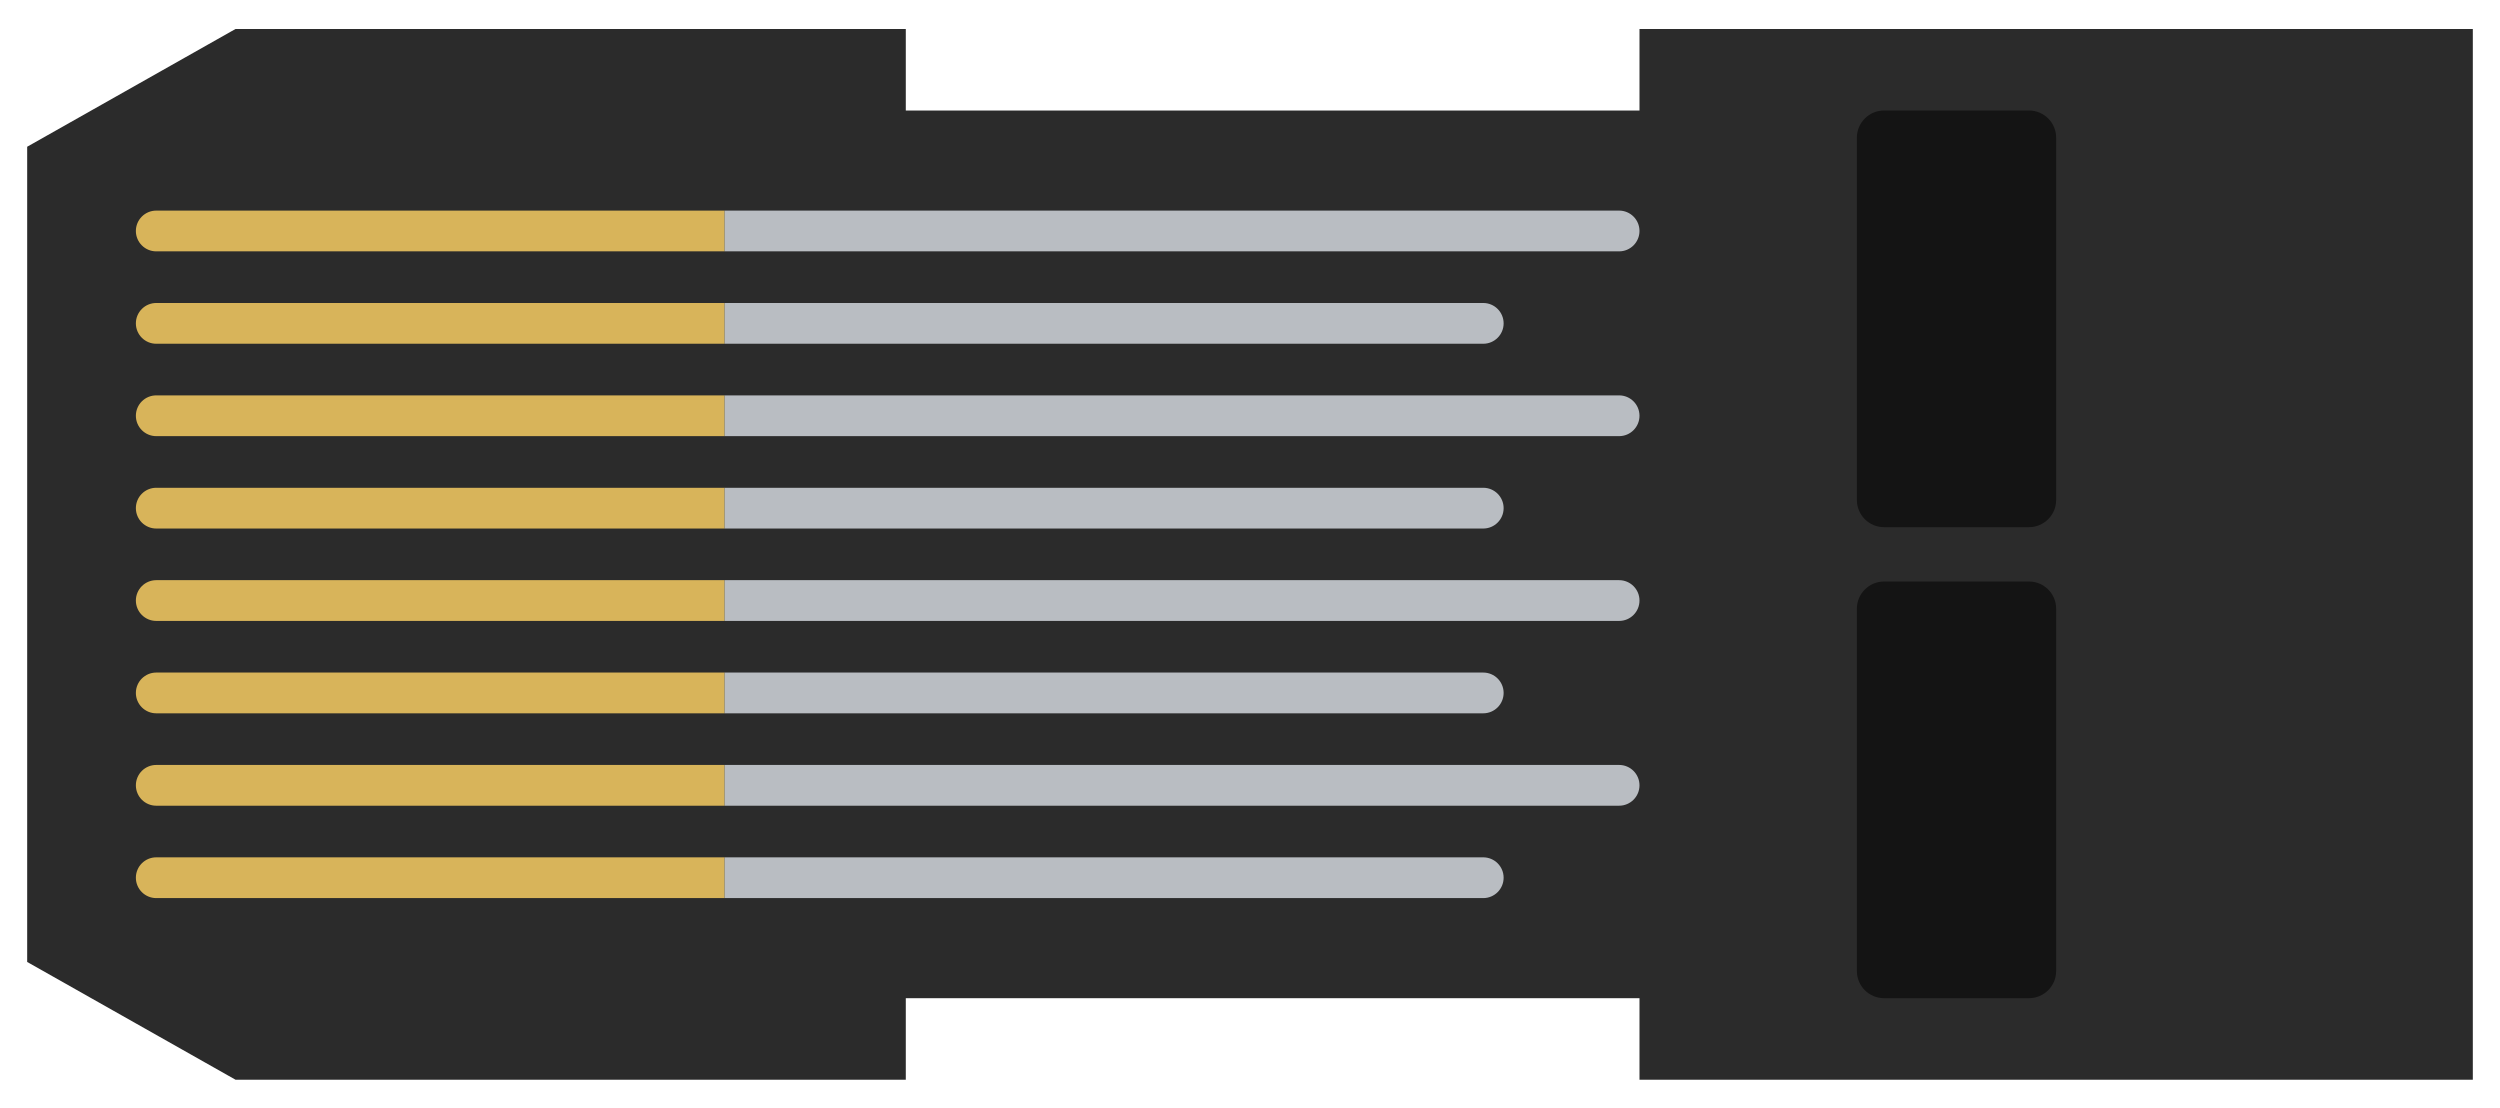
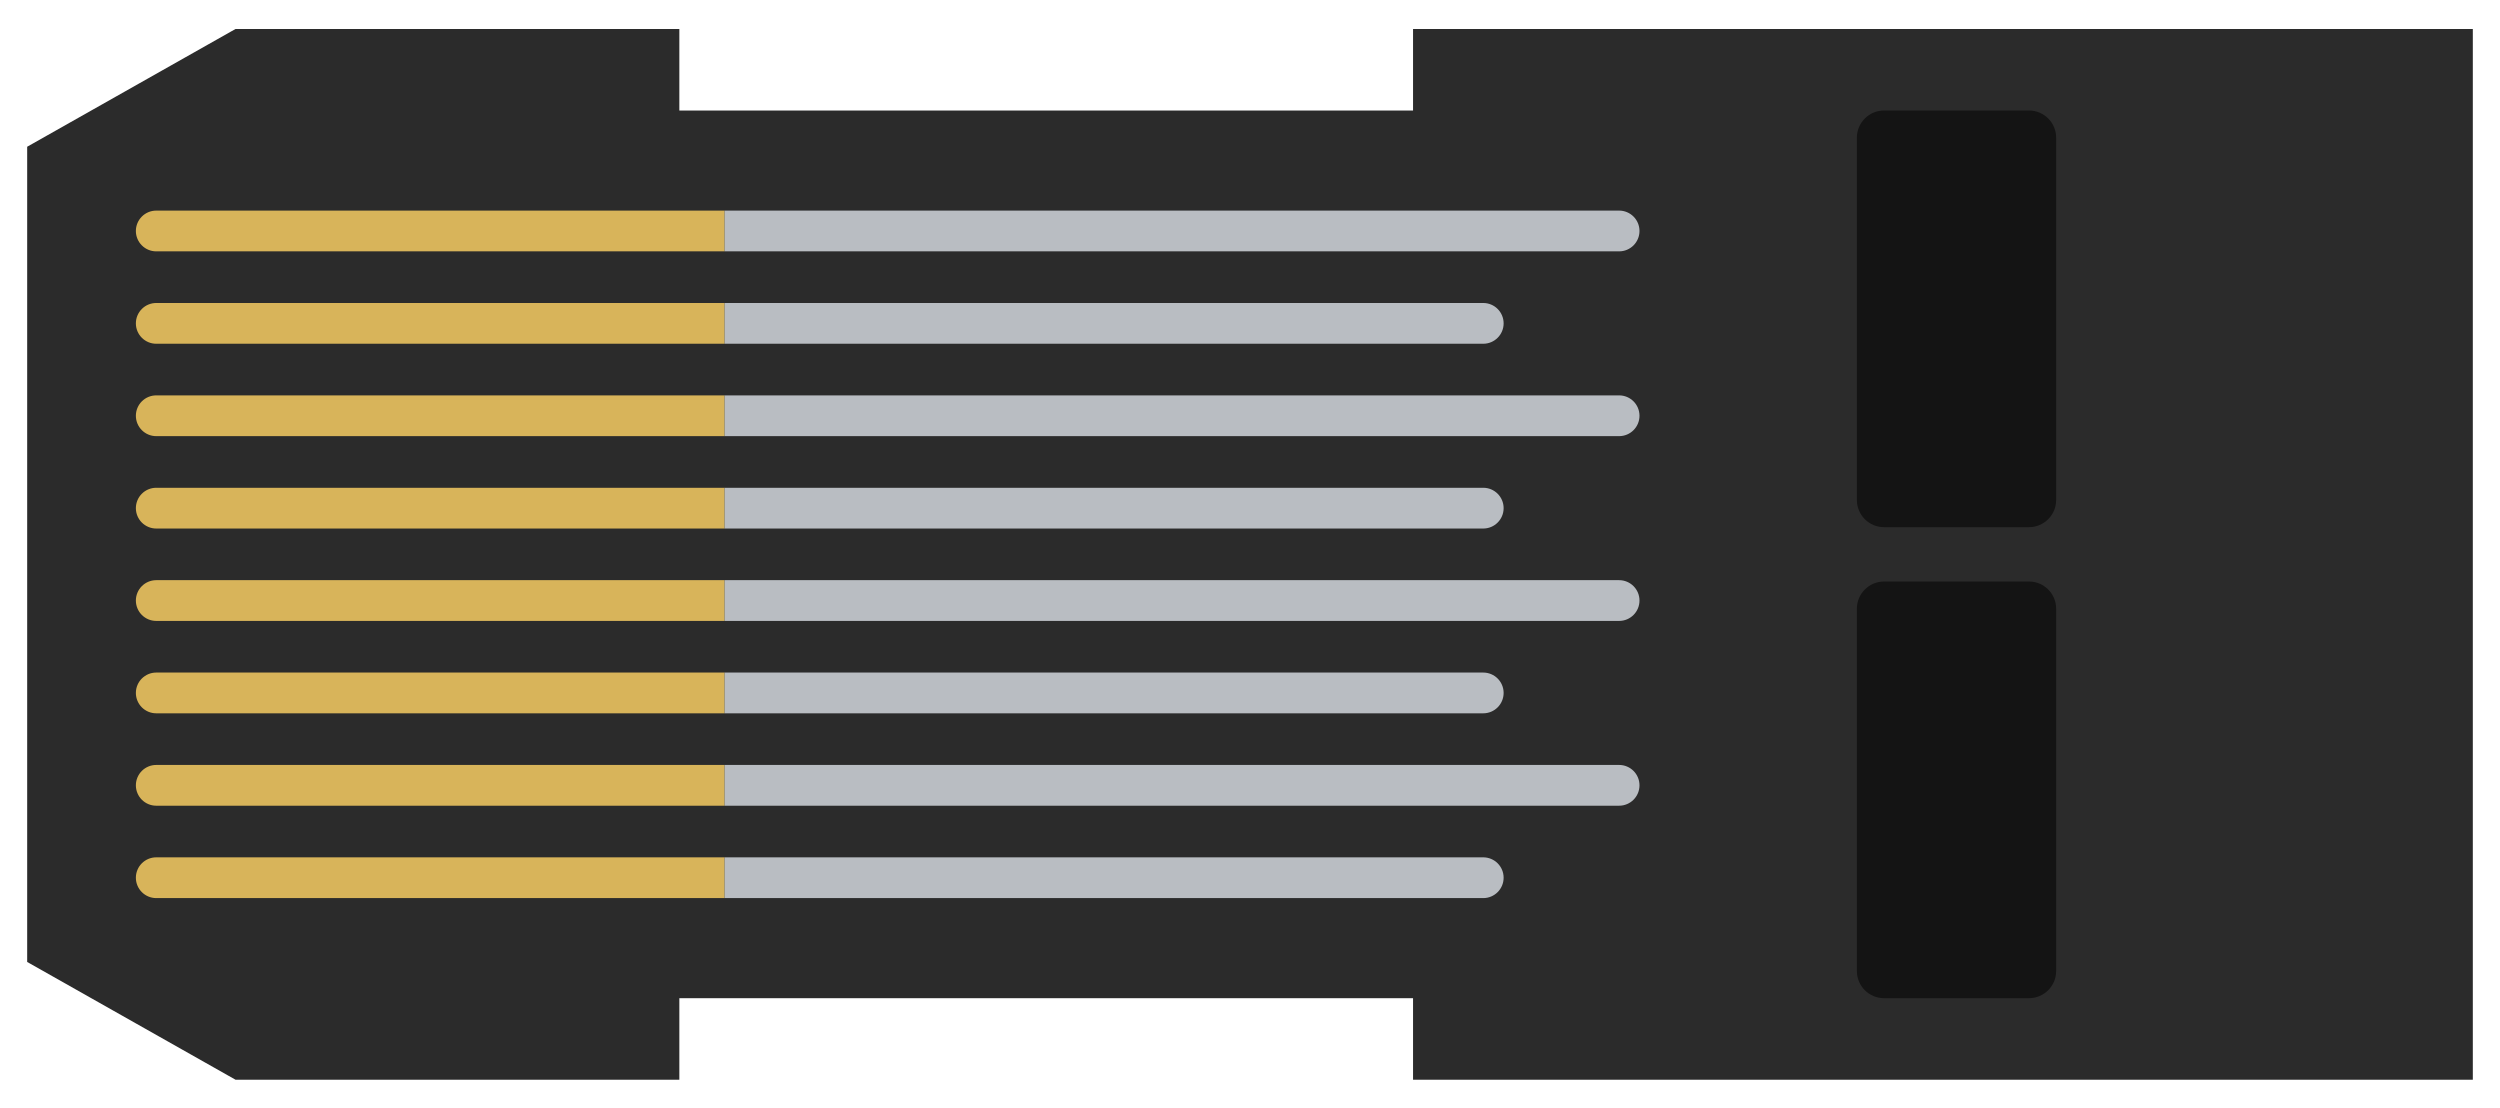
<svg xmlns="http://www.w3.org/2000/svg" width="27.60mm" height="12.23mm" viewBox="-13.80 -6.12 27.60 12.23">
  <g id="icon">
-     <path d="M -11.2 -5.8 L -3.8 -5.8 L -3.8 -4.9 L 4.3 -4.9 L 4.3 -5.8 L 13.5 -5.8 L 13.5 5.8 L 4.3 5.8 L 4.3 4.9 L -3.8 4.9 L -3.8 5.8 L -11.2 5.8 L -13.5 4.5 L -13.5 -4.5 Z" fill="#2b2b2b" stroke="none" />
+     <path d="M -11.2 -5.8 L -6.3 -5.8 L -6.3 -4.9 L 1.8 -4.9 L 1.8 -5.8 L 13.5 -5.8 L 13.5 5.8 L 1.8 5.8 L 1.8 4.9 L -6.3 4.9 L -6.3 5.8 L -11.2 5.8 L -13.5 4.5 L -13.5 -4.5 Z" fill="#2b2b2b" stroke="none" />
    <path d="M -5.800 -3.795 L -12.075 -3.795 A 0.225 0.225 0 0 0 -12.075 -3.345 L -5.800 -3.345 Z" fill="#d8b45a" stroke="none" />
    <path d="M -5.800 -3.795 L 4.075 -3.795 A 0.225 0.225 0 0 1 4.075 -3.345 L -5.800 -3.345 Z" fill="#b9bdc2" stroke="none" />
    <path d="M -5.800 -2.775 L -12.075 -2.775 A 0.225 0.225 0 0 0 -12.075 -2.325 L -5.800 -2.325 Z" fill="#d8b45a" stroke="none" />
    <path d="M -5.800 -2.775 L 2.575 -2.775 A 0.225 0.225 0 0 1 2.575 -2.325 L -5.800 -2.325 Z" fill="#b9bdc2" stroke="none" />
    <path d="M -5.800 -1.755 L -12.075 -1.755 A 0.225 0.225 0 0 0 -12.075 -1.305 L -5.800 -1.305 Z" fill="#d8b45a" stroke="none" />
    <path d="M -5.800 -1.755 L 4.075 -1.755 A 0.225 0.225 0 0 1 4.075 -1.305 L -5.800 -1.305 Z" fill="#b9bdc2" stroke="none" />
    <path d="M -5.800 -0.735 L -12.075 -0.735 A 0.225 0.225 0 0 0 -12.075 -0.285 L -5.800 -0.285 Z" fill="#d8b45a" stroke="none" />
    <path d="M -5.800 -0.735 L 2.575 -0.735 A 0.225 0.225 0 0 1 2.575 -0.285 L -5.800 -0.285 Z" fill="#b9bdc2" stroke="none" />
    <path d="M -5.800 0.285 L -12.075 0.285 A 0.225 0.225 0 0 0 -12.075 0.735 L -5.800 0.735 Z" fill="#d8b45a" stroke="none" />
    <path d="M -5.800 0.285 L 4.075 0.285 A 0.225 0.225 0 0 1 4.075 0.735 L -5.800 0.735 Z" fill="#b9bdc2" stroke="none" />
    <path d="M -5.800 1.305 L -12.075 1.305 A 0.225 0.225 0 0 0 -12.075 1.755 L -5.800 1.755 Z" fill="#d8b45a" stroke="none" />
    <path d="M -5.800 1.305 L 2.575 1.305 A 0.225 0.225 0 0 1 2.575 1.755 L -5.800 1.755 Z" fill="#b9bdc2" stroke="none" />
    <path d="M -5.800 2.325 L -12.075 2.325 A 0.225 0.225 0 0 0 -12.075 2.775 L -5.800 2.775 Z" fill="#d8b45a" stroke="none" />
    <path d="M -5.800 2.325 L 4.075 2.325 A 0.225 0.225 0 0 1 4.075 2.775 L -5.800 2.775 Z" fill="#b9bdc2" stroke="none" />
    <path d="M -5.800 3.345 L -12.075 3.345 A 0.225 0.225 0 0 0 -12.075 3.795 L -5.800 3.795 Z" fill="#d8b45a" stroke="none" />
    <path d="M -5.800 3.345 L 2.575 3.345 A 0.225 0.225 0 0 1 2.575 3.795 L -5.800 3.795 Z" fill="#b9bdc2" stroke="none" />
    <rect x="6.70" y="-4.90" width="2.20" height="4.60" rx="0.30" fill="#141414" stroke="none" />
    <rect x="6.70" y="0.30" width="2.20" height="4.60" rx="0.30" fill="#141414" stroke="none" />
  </g>
</svg>
